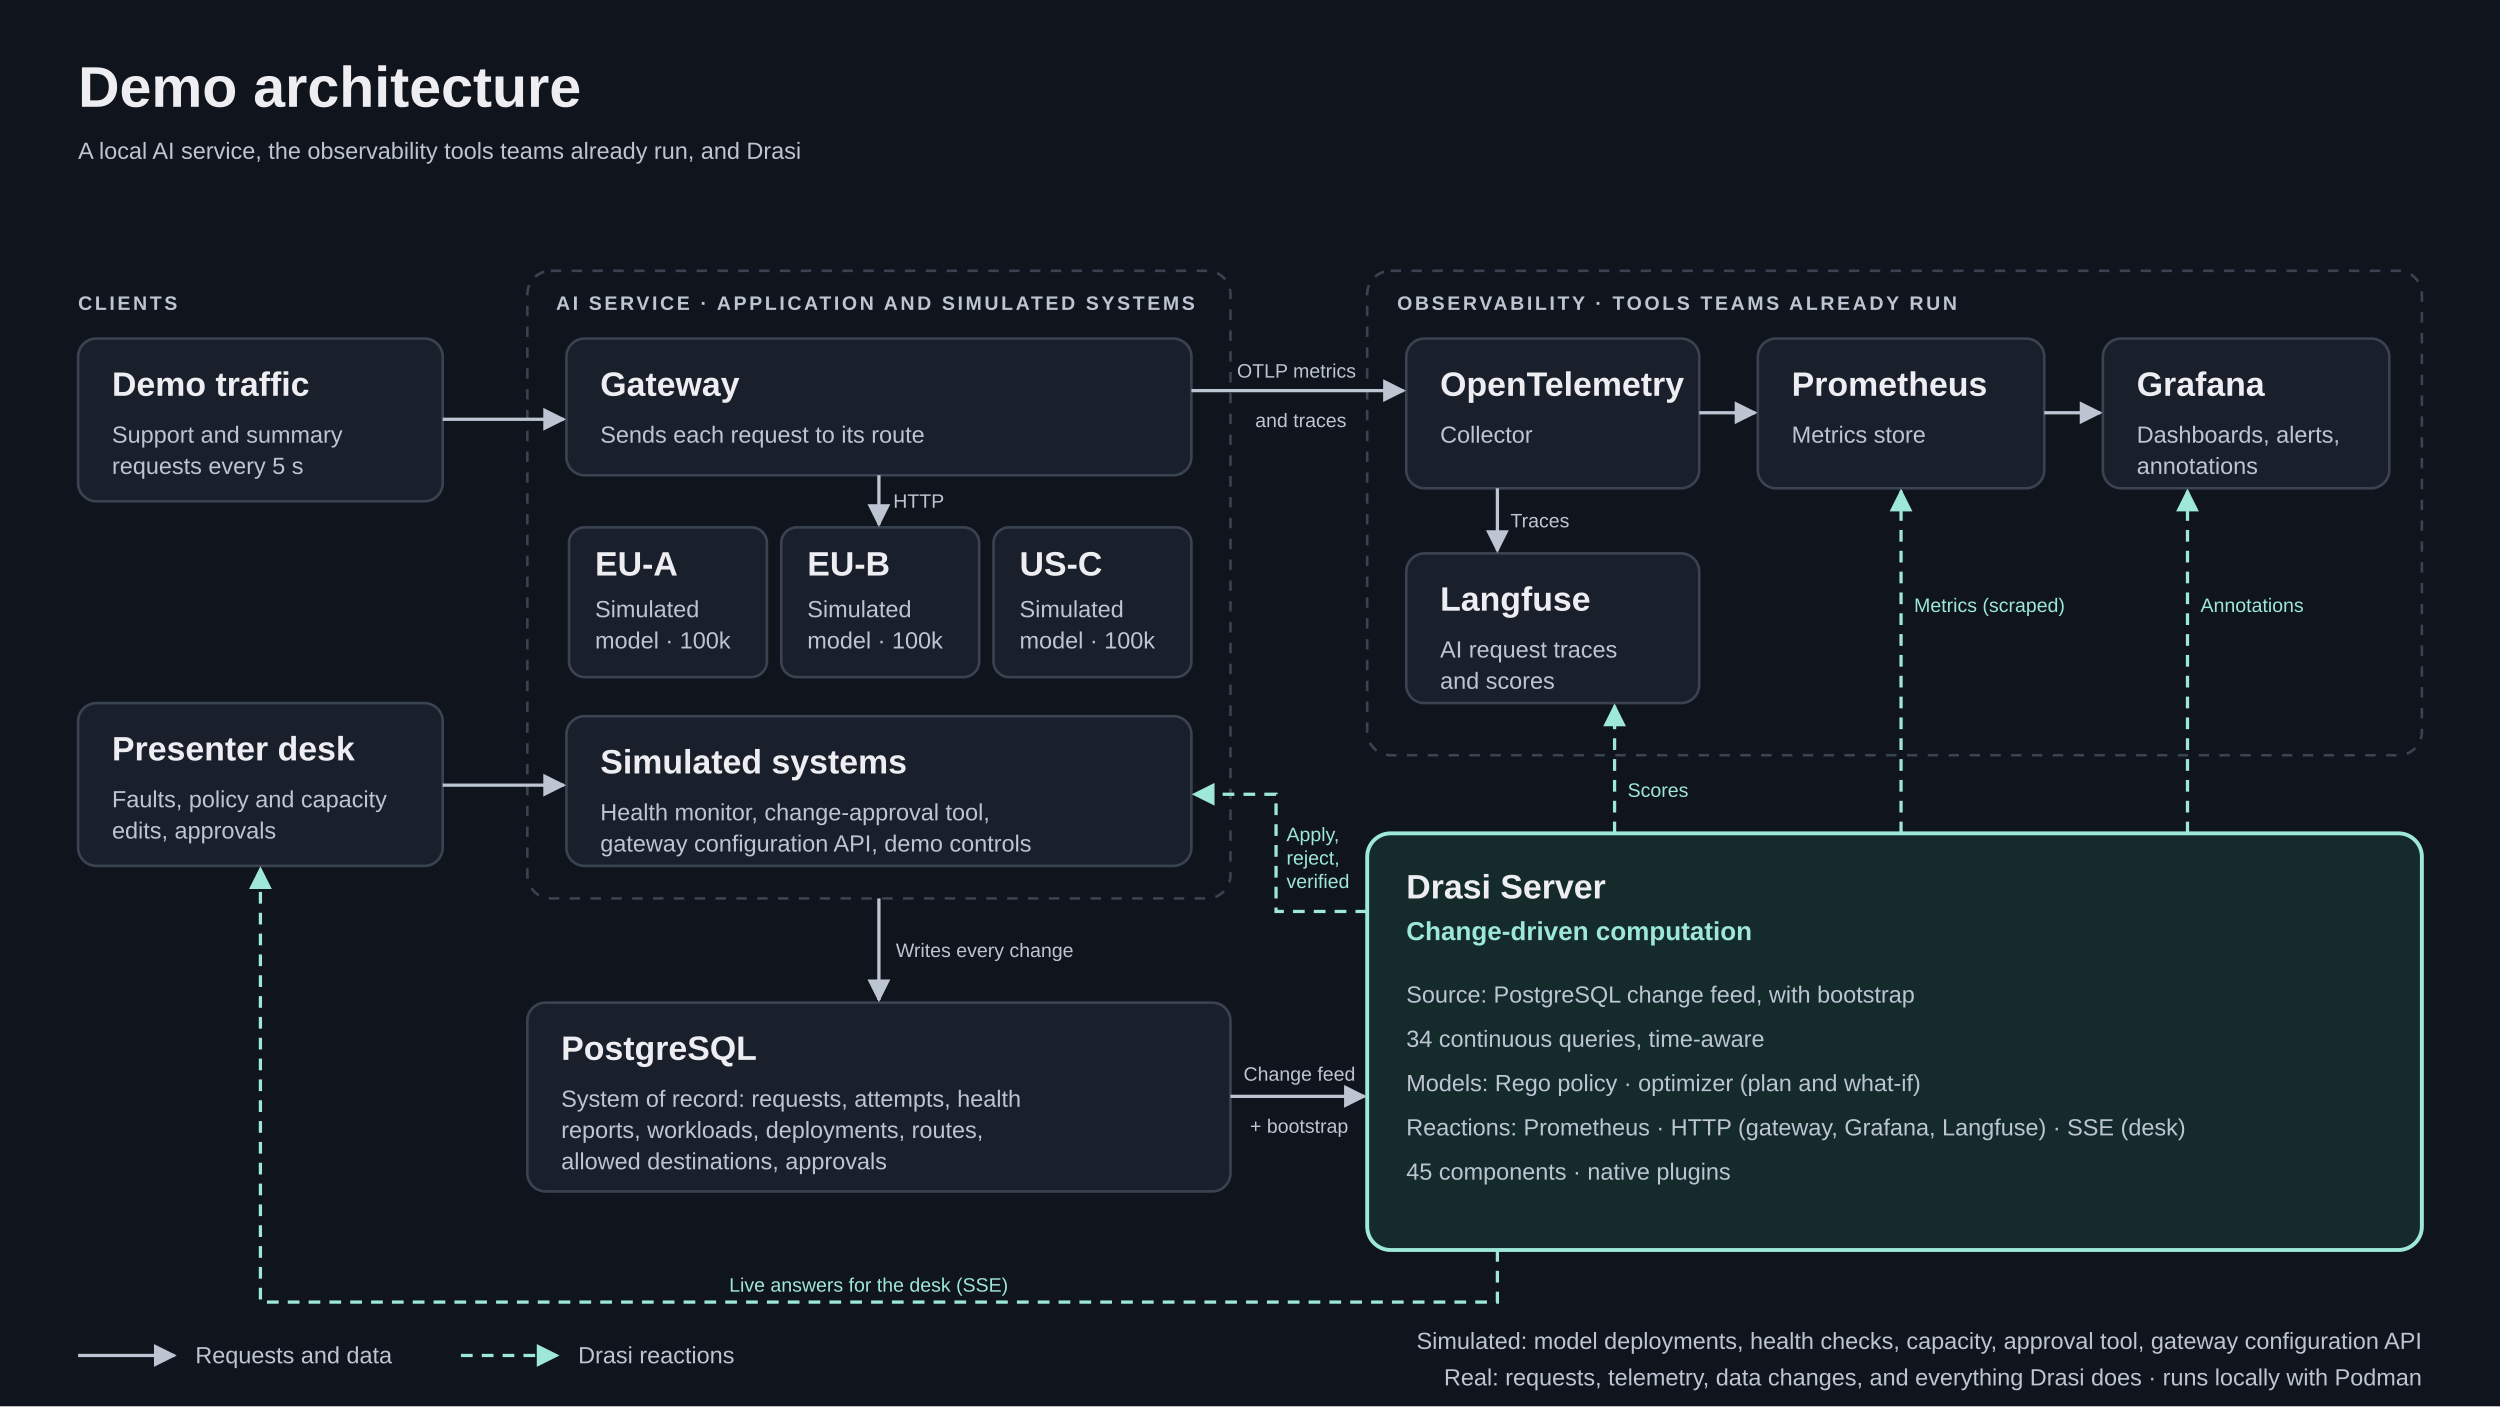
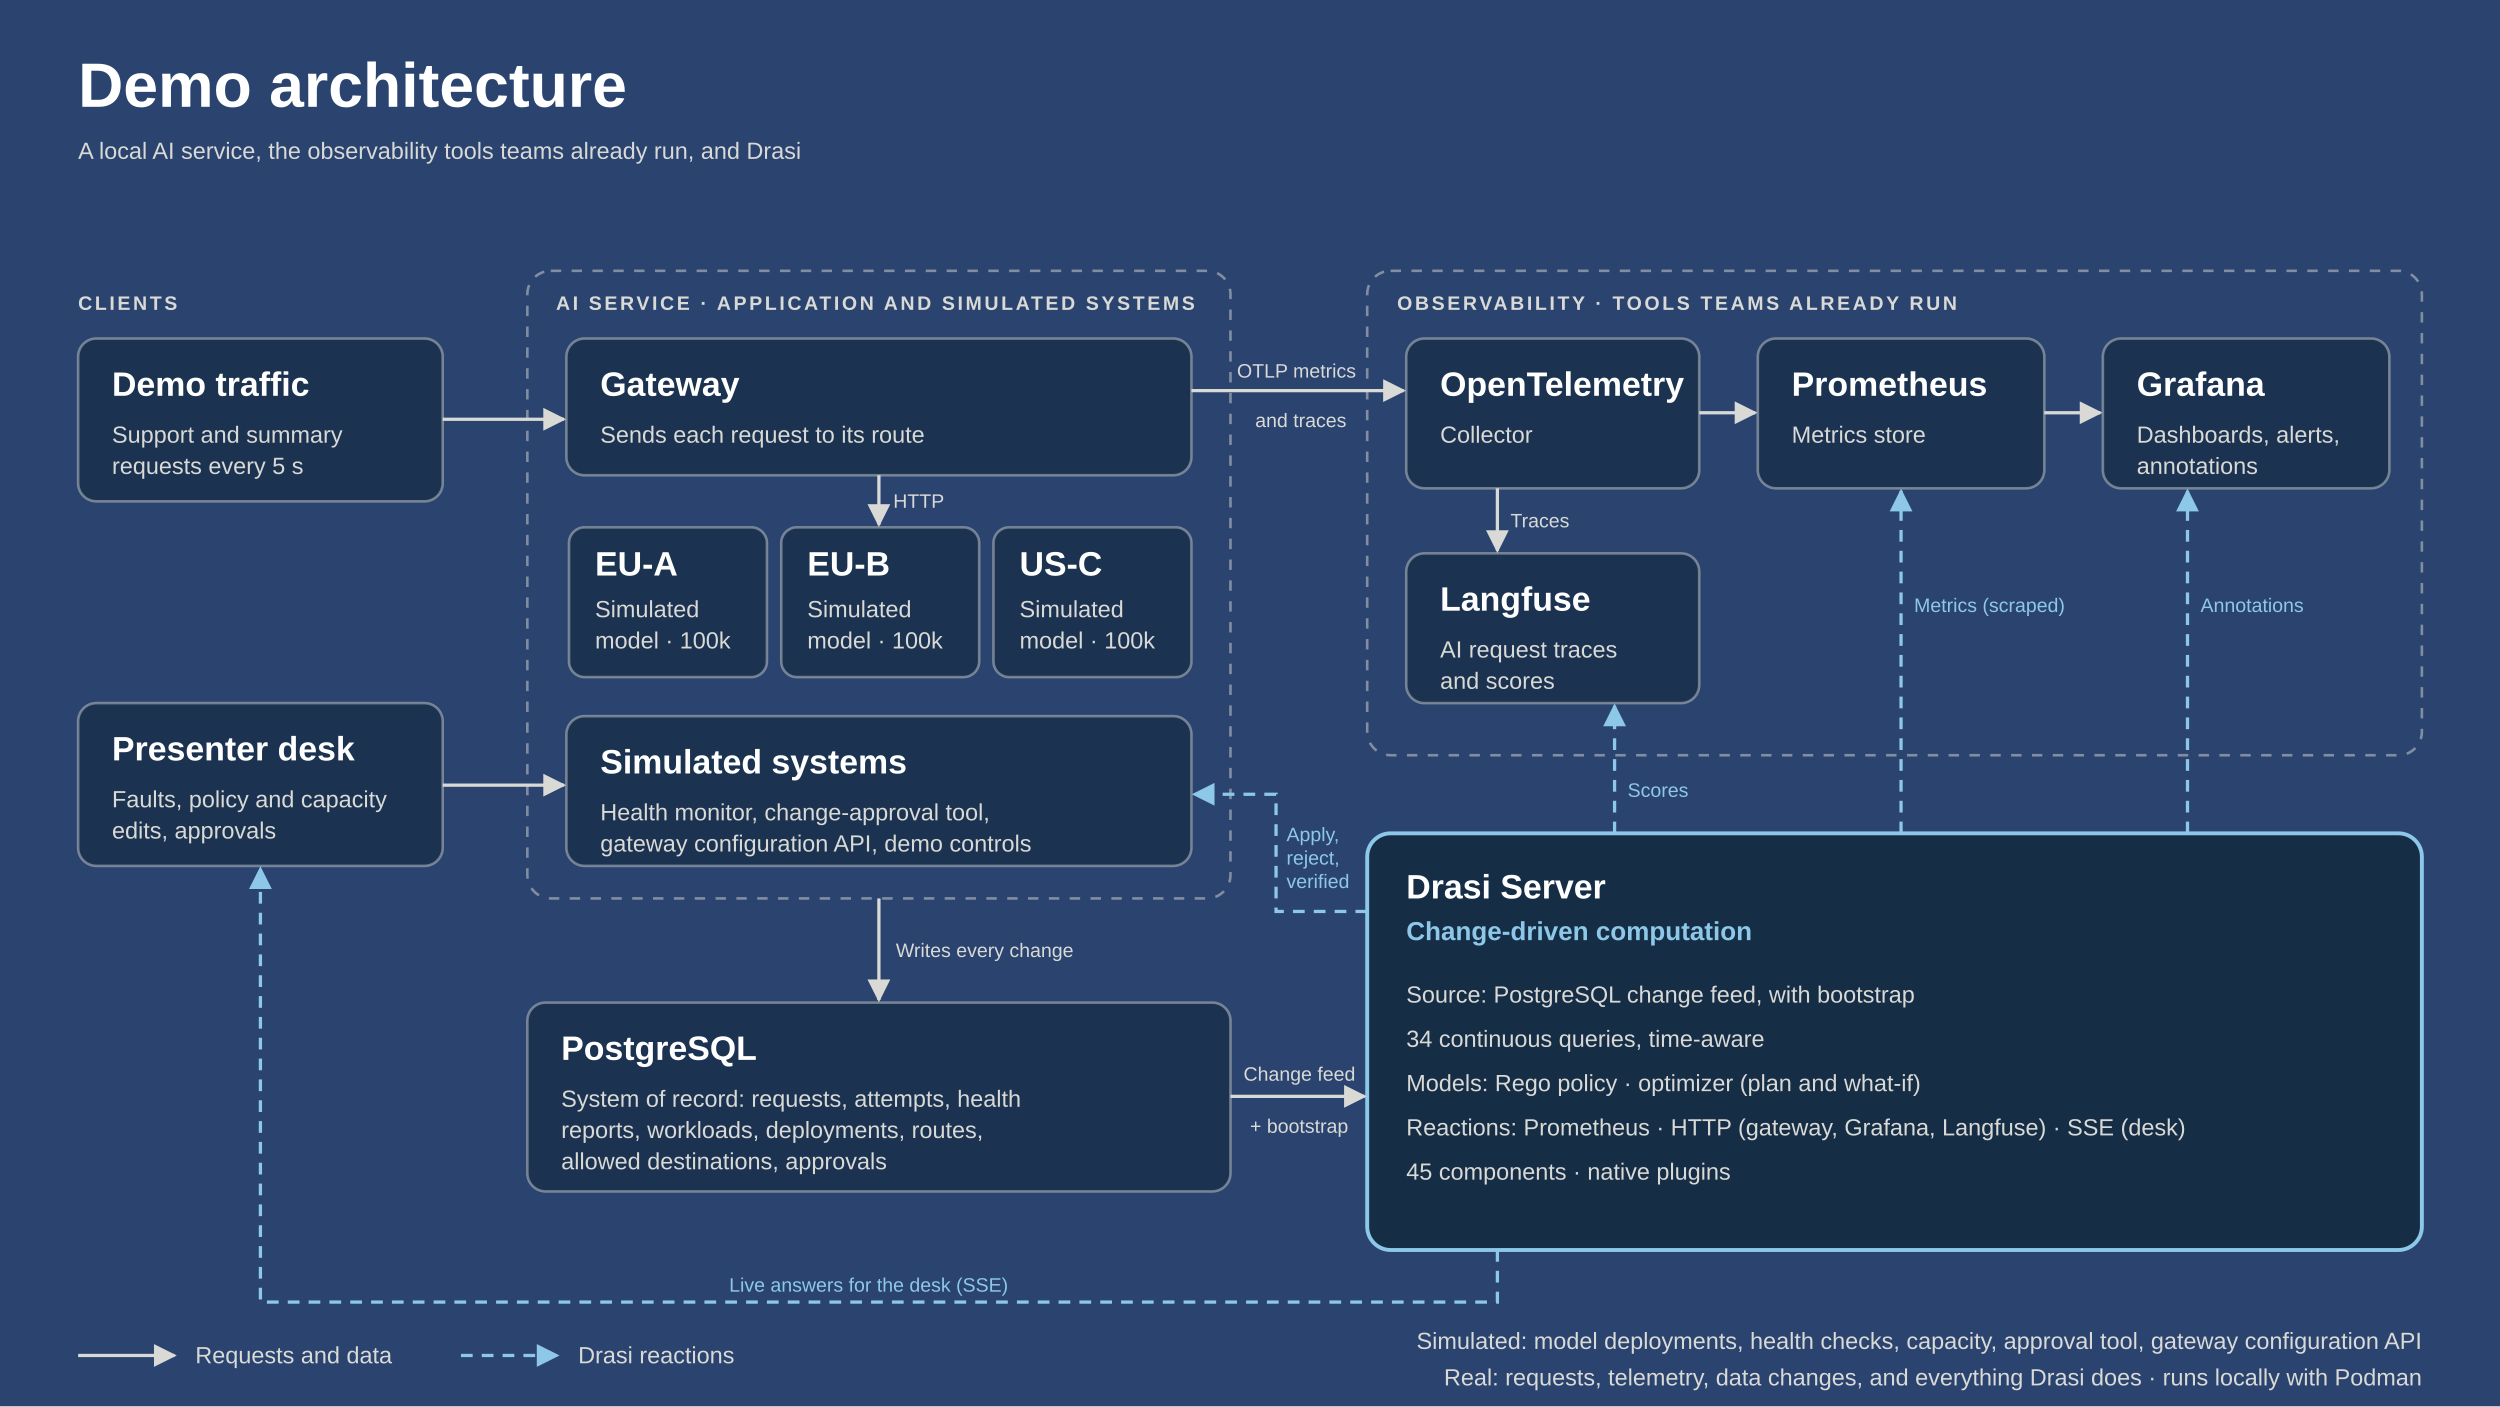
- <svg xmlns="http://www.w3.org/2000/svg" viewBox="0 0 1920 1080" width="1920" height="1080" font-family="Aptos, 'Segoe UI', Arial, sans-serif">
+ <svg xmlns="http://www.w3.org/2000/svg" viewBox="0 0 1920 1080" width="1920" height="1080" font-family="'Segoe UI', 'Segoe UI Web', 'Helvetica Neue', Arial, sans-serif">
  <defs>
    <marker id="arrow" viewBox="0 0 10 10" refX="9" refY="5" markerWidth="7" markerHeight="7" orient="auto-start-reverse">
-       <path d="M0,0 L10,5 L0,10 z" fill="#bdc5d3" />
+       <path d="M0,0 L10,5 L0,10 z" fill="#D9D9D6" />
    </marker>
    <marker id="arrow-accent" viewBox="0 0 10 10" refX="9" refY="5" markerWidth="7" markerHeight="7" orient="auto-start-reverse">
-       <path d="M0,0 L10,5 L0,10 z" fill="#9ee8d7" />
+       <path d="M0,0 L10,5 L0,10 z" fill="#8DC8E8" />
    </marker>
    <style>
-       .box { fill: #1a202b; stroke: #3a4351; stroke-width: 2; }
-       .group { fill: none; stroke: #3a4351; stroke-width: 2; stroke-dasharray: 8 8; }
-       .drasi { fill: #142a2b; stroke: #9ee8d7; stroke-width: 3; }
-       .title { fill: #eeeef2; font-size: 26px; font-weight: 700; }
-       .sub { fill: #bdc5d3; font-size: 18px; }
-       .glabel { fill: #bdc5d3; font-size: 15px; font-weight: 700; letter-spacing: 2px; }
-       .edge { fill: #bdc5d3; font-size: 15px; }
-       .edge-accent { fill: #9ee8d7; font-size: 15px; }
-       .accent { fill: #9ee8d7; font-size: 20px; font-weight: 700; }
-       .flow { fill: none; stroke: #bdc5d3; stroke-width: 2.5; marker-end: url(#arrow); }
-       .answer { fill: none; stroke: #9ee8d7; stroke-width: 2.5; stroke-dasharray: 9 7; marker-end: url(#arrow-accent); }
+       .box { fill: #091F2C; fill-opacity: .45; stroke: #D9D9D6; stroke-opacity: .45; stroke-width: 2; }
+       .group { fill: none; stroke: #D9D9D6; stroke-opacity: .5; stroke-width: 2; stroke-dasharray: 8 8; }
+       .drasi { fill: #091F2C; fill-opacity: .6; stroke: #8DC8E8; stroke-width: 3; }
+       .title { fill: #FFFFFF; font-size: 26px; font-weight: 600; }
+       .sub { fill: #D9D9D6; font-size: 18px; }
+       .glabel { fill: #D9D9D6; font-size: 15px; font-weight: 600; letter-spacing: 2px; }
+       .edge { fill: #D9D9D6; font-size: 15px; }
+       .edge-accent { fill: #8DC8E8; font-size: 15px; }
+       .accent { fill: #8DC8E8; font-size: 20px; font-weight: 600; }
+       .flow { fill: none; stroke: #D9D9D6; stroke-width: 2.5; marker-end: url(#arrow); }
+       .answer { fill: none; stroke: #8DC8E8; stroke-width: 2.5; stroke-dasharray: 9 7; marker-end: url(#arrow-accent); }
    </style>
  </defs>
-   <rect width="1920" height="1080" fill="#10141c" />
-   <text x="60" y="82" fill="#eeeef2" font-size="44" font-weight="700">Demo architecture</text>
+   <rect width="1920" height="1080" fill="#2A446F" />
+   <text x="60" y="82" fill="#FFFFFF" font-size="48" font-weight="600" font-family="'Segoe Sans Display', 'Segoe UI', Arial, sans-serif">Demo architecture</text>
  <text x="60" y="122" class="sub">A local AI service, the observability tools teams already run, and Drasi</text>
  <text x="60" y="238" class="glabel">CLIENTS</text>
  <rect x="405" y="208" width="540" height="482" rx="18" class="group" />
  <text x="427" y="238" class="glabel">AI SERVICE · APPLICATION AND SIMULATED SYSTEMS</text>
  <rect x="1050" y="208" width="810" height="372" rx="18" class="group" />
  <text x="1073" y="238" class="glabel">OBSERVABILITY · TOOLS TEAMS ALREADY RUN</text>
  <rect x="60" y="260" width="280" height="125" rx="14" class="box" />
  <text x="86" y="304" class="title" font-size="26">Demo traffic</text>
  <text x="86" y="340" class="sub">Support and summary</text>
  <text x="86" y="364" class="sub">requests every 5 s</text>
  <rect x="60" y="540" width="280" height="125" rx="14" class="box" />
  <text x="86" y="584" class="title" font-size="26">Presenter desk</text>
  <text x="86" y="620" class="sub">Faults, policy and capacity</text>
  <text x="86" y="644" class="sub">edits, approvals</text>
  <rect x="435" y="260" width="480" height="105" rx="14" class="box" />
  <text x="461" y="304" class="title" font-size="26">Gateway</text>
  <text x="461" y="340" class="sub">Sends each request to its route</text>
  <rect x="437" y="405" width="152" height="115" rx="12" class="box" />
  <text x="457" y="442" class="title">EU-A</text>
  <text x="457" y="474" class="sub">Simulated</text>
  <text x="457" y="498" class="sub">model · 100k</text>
  <rect x="600" y="405" width="152" height="115" rx="12" class="box" />
  <text x="620" y="442" class="title">EU-B</text>
  <text x="620" y="474" class="sub">Simulated</text>
  <text x="620" y="498" class="sub">model · 100k</text>
  <rect x="763" y="405" width="152" height="115" rx="12" class="box" />
  <text x="783" y="442" class="title">US-C</text>
  <text x="783" y="474" class="sub">Simulated</text>
  <text x="783" y="498" class="sub">model · 100k</text>
  <rect x="435" y="550" width="480" height="115" rx="14" class="box" />
  <text x="461" y="594" class="title" font-size="26">Simulated systems</text>
  <text x="461" y="630" class="sub">Health monitor, change-approval tool,</text>
  <text x="461" y="654" class="sub">gateway configuration API, demo controls</text>
  <rect x="1080" y="260" width="225" height="115" rx="14" class="box" />
  <text x="1106" y="304" class="title" font-size="26">OpenTelemetry</text>
  <text x="1106" y="340" class="sub">Collector</text>
  <rect x="1350" y="260" width="220" height="115" rx="14" class="box" />
  <text x="1376" y="304" class="title" font-size="26">Prometheus</text>
  <text x="1376" y="340" class="sub">Metrics store</text>
  <rect x="1615" y="260" width="220" height="115" rx="14" class="box" />
  <text x="1641" y="304" class="title" font-size="26">Grafana</text>
  <text x="1641" y="340" class="sub">Dashboards, alerts,</text>
  <text x="1641" y="364" class="sub">annotations</text>
  <rect x="1080" y="425" width="225" height="115" rx="14" class="box" />
  <text x="1106" y="469" class="title" font-size="26">Langfuse</text>
  <text x="1106" y="505" class="sub">AI request traces</text>
  <text x="1106" y="529" class="sub">and scores</text>
  <rect x="405" y="770" width="540" height="145" rx="14" class="box" />
  <text x="431" y="814" class="title" font-size="26">PostgreSQL</text>
  <text x="431" y="850" class="sub">System of record: requests, attempts, health</text>
  <text x="431" y="874" class="sub">reports, workloads, deployments, routes,</text>
  <text x="431" y="898" class="sub">allowed destinations, approvals</text>
  <rect x="1050" y="640" width="810" height="320" rx="18" class="drasi" />
  <text x="1080" y="690" class="title" font-size="32">Drasi Server</text>
  <text x="1080" y="722" class="accent">Change-driven computation</text>
  <text x="1080" y="770" class="sub">Source: PostgreSQL change feed, with bootstrap</text>
  <text x="1080" y="804" class="sub">34 continuous queries, time-aware</text>
  <text x="1080" y="838" class="sub">Models: Rego policy · optimizer (plan and what-if)</text>
  <text x="1080" y="872" class="sub">Reactions: Prometheus · HTTP (gateway, Grafana, Langfuse) · SSE (desk)</text>
  <text x="1080" y="906" class="sub">45 components · native plugins</text>
  <path d="M340,322 H433" class="flow" />
  <path d="M340,603 H433" class="flow" />
  <text x="352" y="590" class="edge" />
  <path d="M675,365 V403" class="flow" />
  <text x="686" y="390" class="edge">HTTP</text>
  <path d="M915,300 H1078" class="flow" />
  <text x="950" y="290" class="edge">OTLP metrics</text>
  <text x="964" y="328" class="edge">and traces</text>
  <path d="M1305,317 H1348" class="flow" />
  <path d="M1570,317 H1613" class="flow" />
  <path d="M1150,375 V423" class="flow" />
  <text x="1160" y="405" class="edge">Traces</text>
  <path d="M675,690 V768" class="flow" />
  <text x="688" y="735" class="edge">Writes every change</text>
  <path d="M945,842 H1048" class="flow" />
  <text x="955" y="830" class="edge">Change feed</text>
  <text x="960" y="870" class="edge">+ bootstrap</text>
  <path d="M1240,640 V542" class="answer" />
  <text x="1250" y="612" class="edge-accent">Scores</text>
  <path d="M1460,640 V377" class="answer" />
  <text x="1470" y="470" class="edge-accent">Metrics (scraped)</text>
  <path d="M1680,640 V377" class="answer" />
  <text x="1690" y="470" class="edge-accent">Annotations</text>
  <path d="M1050,700 H980 V610 H917" class="answer" />
  <text x="988" y="646" class="edge-accent">Apply,</text>
  <text x="988" y="664" class="edge-accent">reject,</text>
  <text x="988" y="682" class="edge-accent">verified</text>
  <path d="M1150,960 V1000 H200 V667" class="answer" />
  <text x="560" y="992" class="edge-accent">Live answers for the desk (SSE)</text>
  <path d="M60,1041 H134" class="flow" />
  <text x="150" y="1047" class="sub">Requests and data</text>
  <path d="M354,1041 H428" class="answer" />
  <text x="444" y="1047" class="sub">Drasi reactions</text>
  <text x="1860" y="1036" class="sub" text-anchor="end">Simulated: model deployments, health checks, capacity, approval tool, gateway configuration API</text>
  <text x="1860" y="1064" class="sub" text-anchor="end">Real: requests, telemetry, data changes, and everything Drasi does · runs locally with Podman</text>
</svg>
